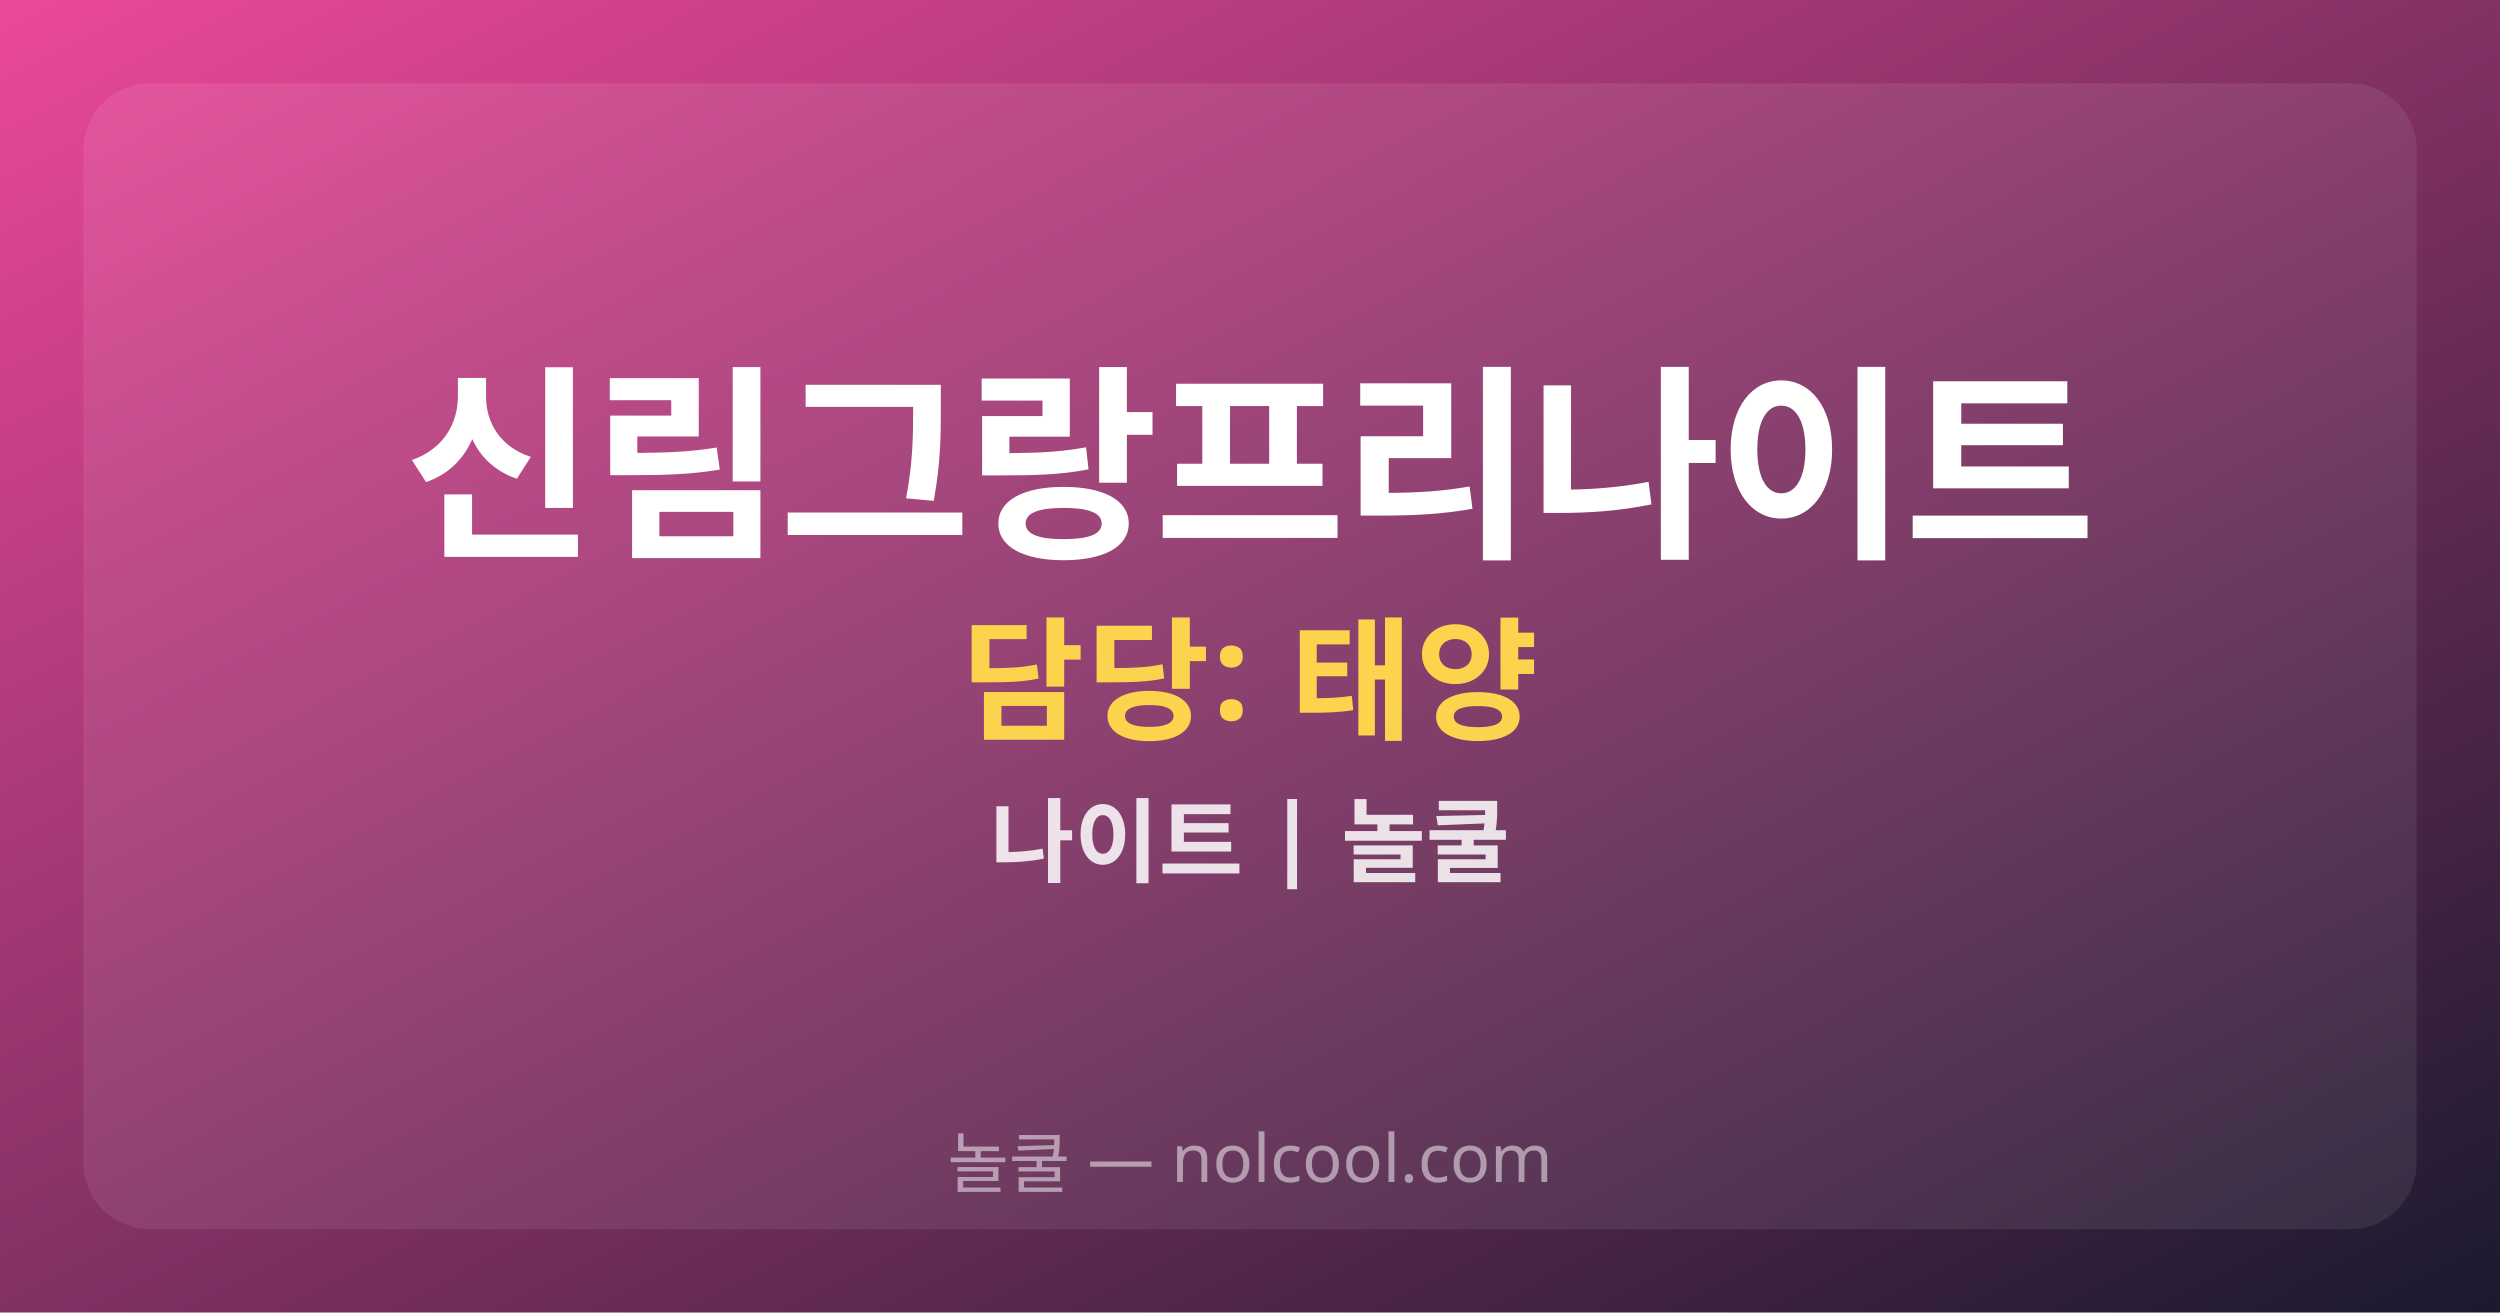
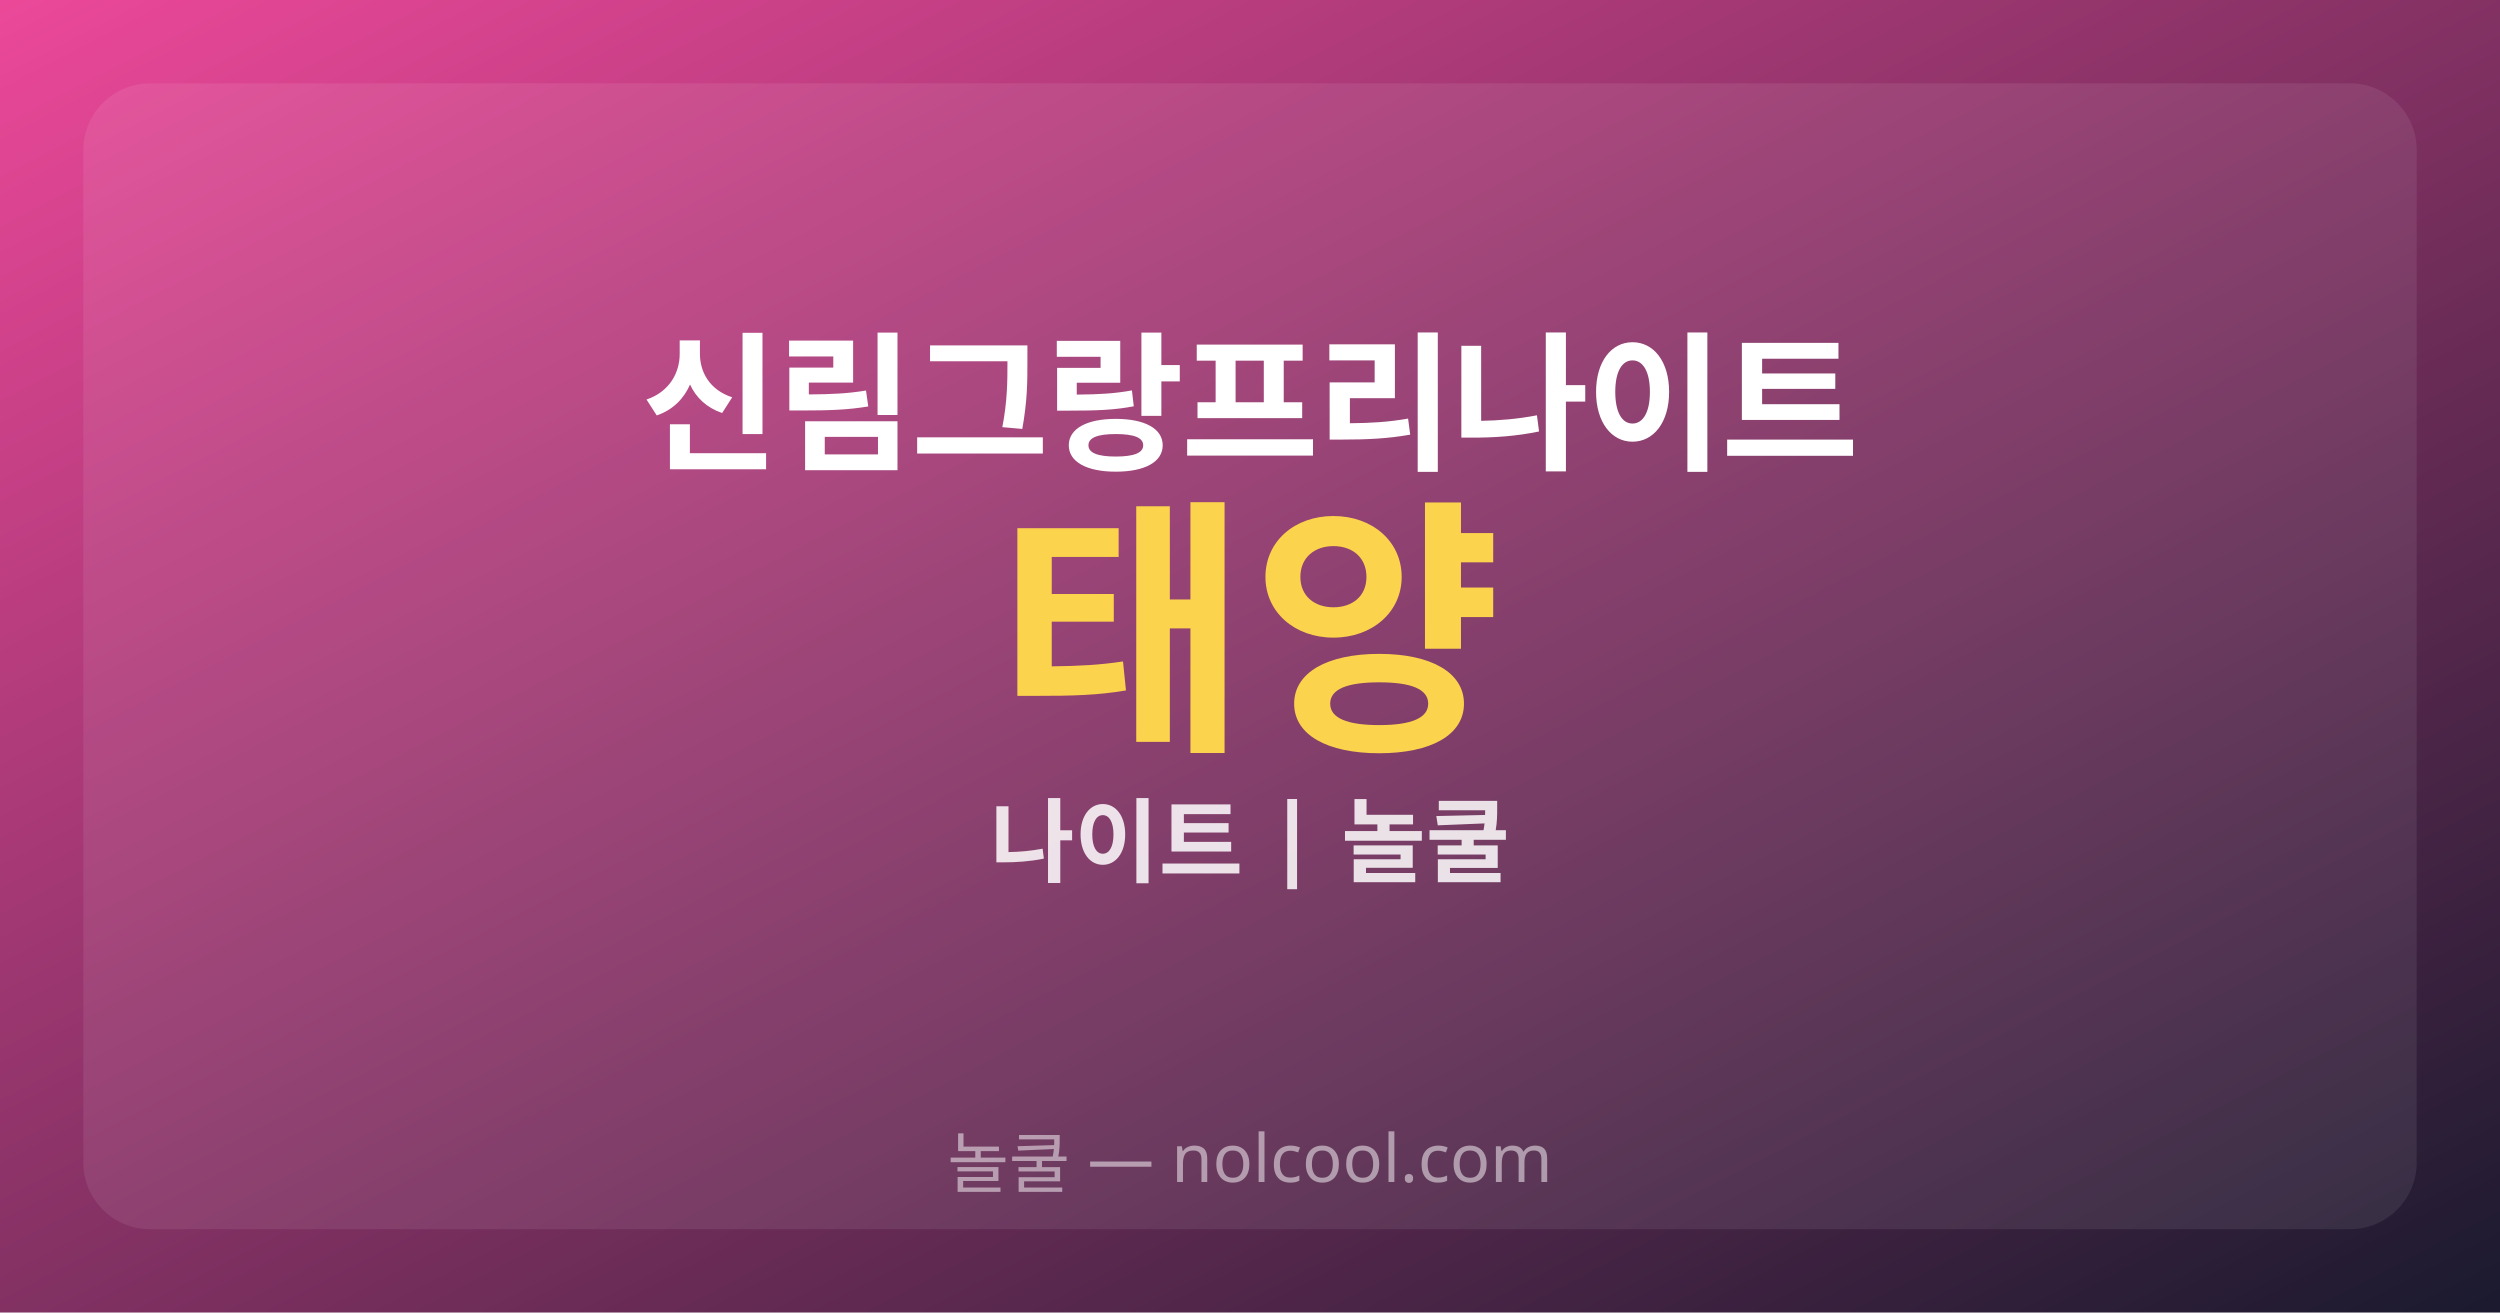
<svg xmlns="http://www.w3.org/2000/svg" width="1200" height="630" viewBox="0 0 1200 630">
  <defs>
    <linearGradient id="bg" x1="0%" y1="0%" x2="100%" y2="100%">
      <stop offset="0%" style="stop-color:#EC4899;stop-opacity:1" />
      <stop offset="100%" style="stop-color:#1a1a2e;stop-opacity:1" />
    </linearGradient>
  </defs>
  <rect width="1200" height="630" fill="url(#bg)" />
  <rect x="40" y="40" width="1120" height="550" rx="32" fill="rgba(255,255,255,0.08)" />
-   <text x="600" y="260" text-anchor="middle" font-family="sans-serif" font-size="100" font-weight="900" fill="white" letter-spacing="-0.02em">신림그랑프리나이트</text>
-   <text x="600" y="350" text-anchor="middle" font-family="sans-serif" font-size="64" font-weight="800" fill="#FCD34D" letter-spacing="0.02em">담당: 태양</text>
+   <text x="600" y="220" text-anchor="middle" font-family="sans-serif" font-size="72" font-weight="900" fill="white" letter-spacing="-0.02em">신림그랑프리나이트</text>
+   <text x="600" y="350" text-anchor="middle" font-family="sans-serif" font-size="130" font-weight="900" fill="#FCD34D" letter-spacing="0.02em">태양</text>
  <text x="600" y="420" text-anchor="middle" font-family="sans-serif" font-size="44" font-weight="600" fill="rgba(255,255,255,0.85)">나이트 | 놀쿨</text>
  <text x="600" y="570" text-anchor="middle" font-family="sans-serif" font-size="32" font-weight="500" fill="rgba(255,255,255,0.5)">놀쿨 — nolcool.com</text>
</svg>
